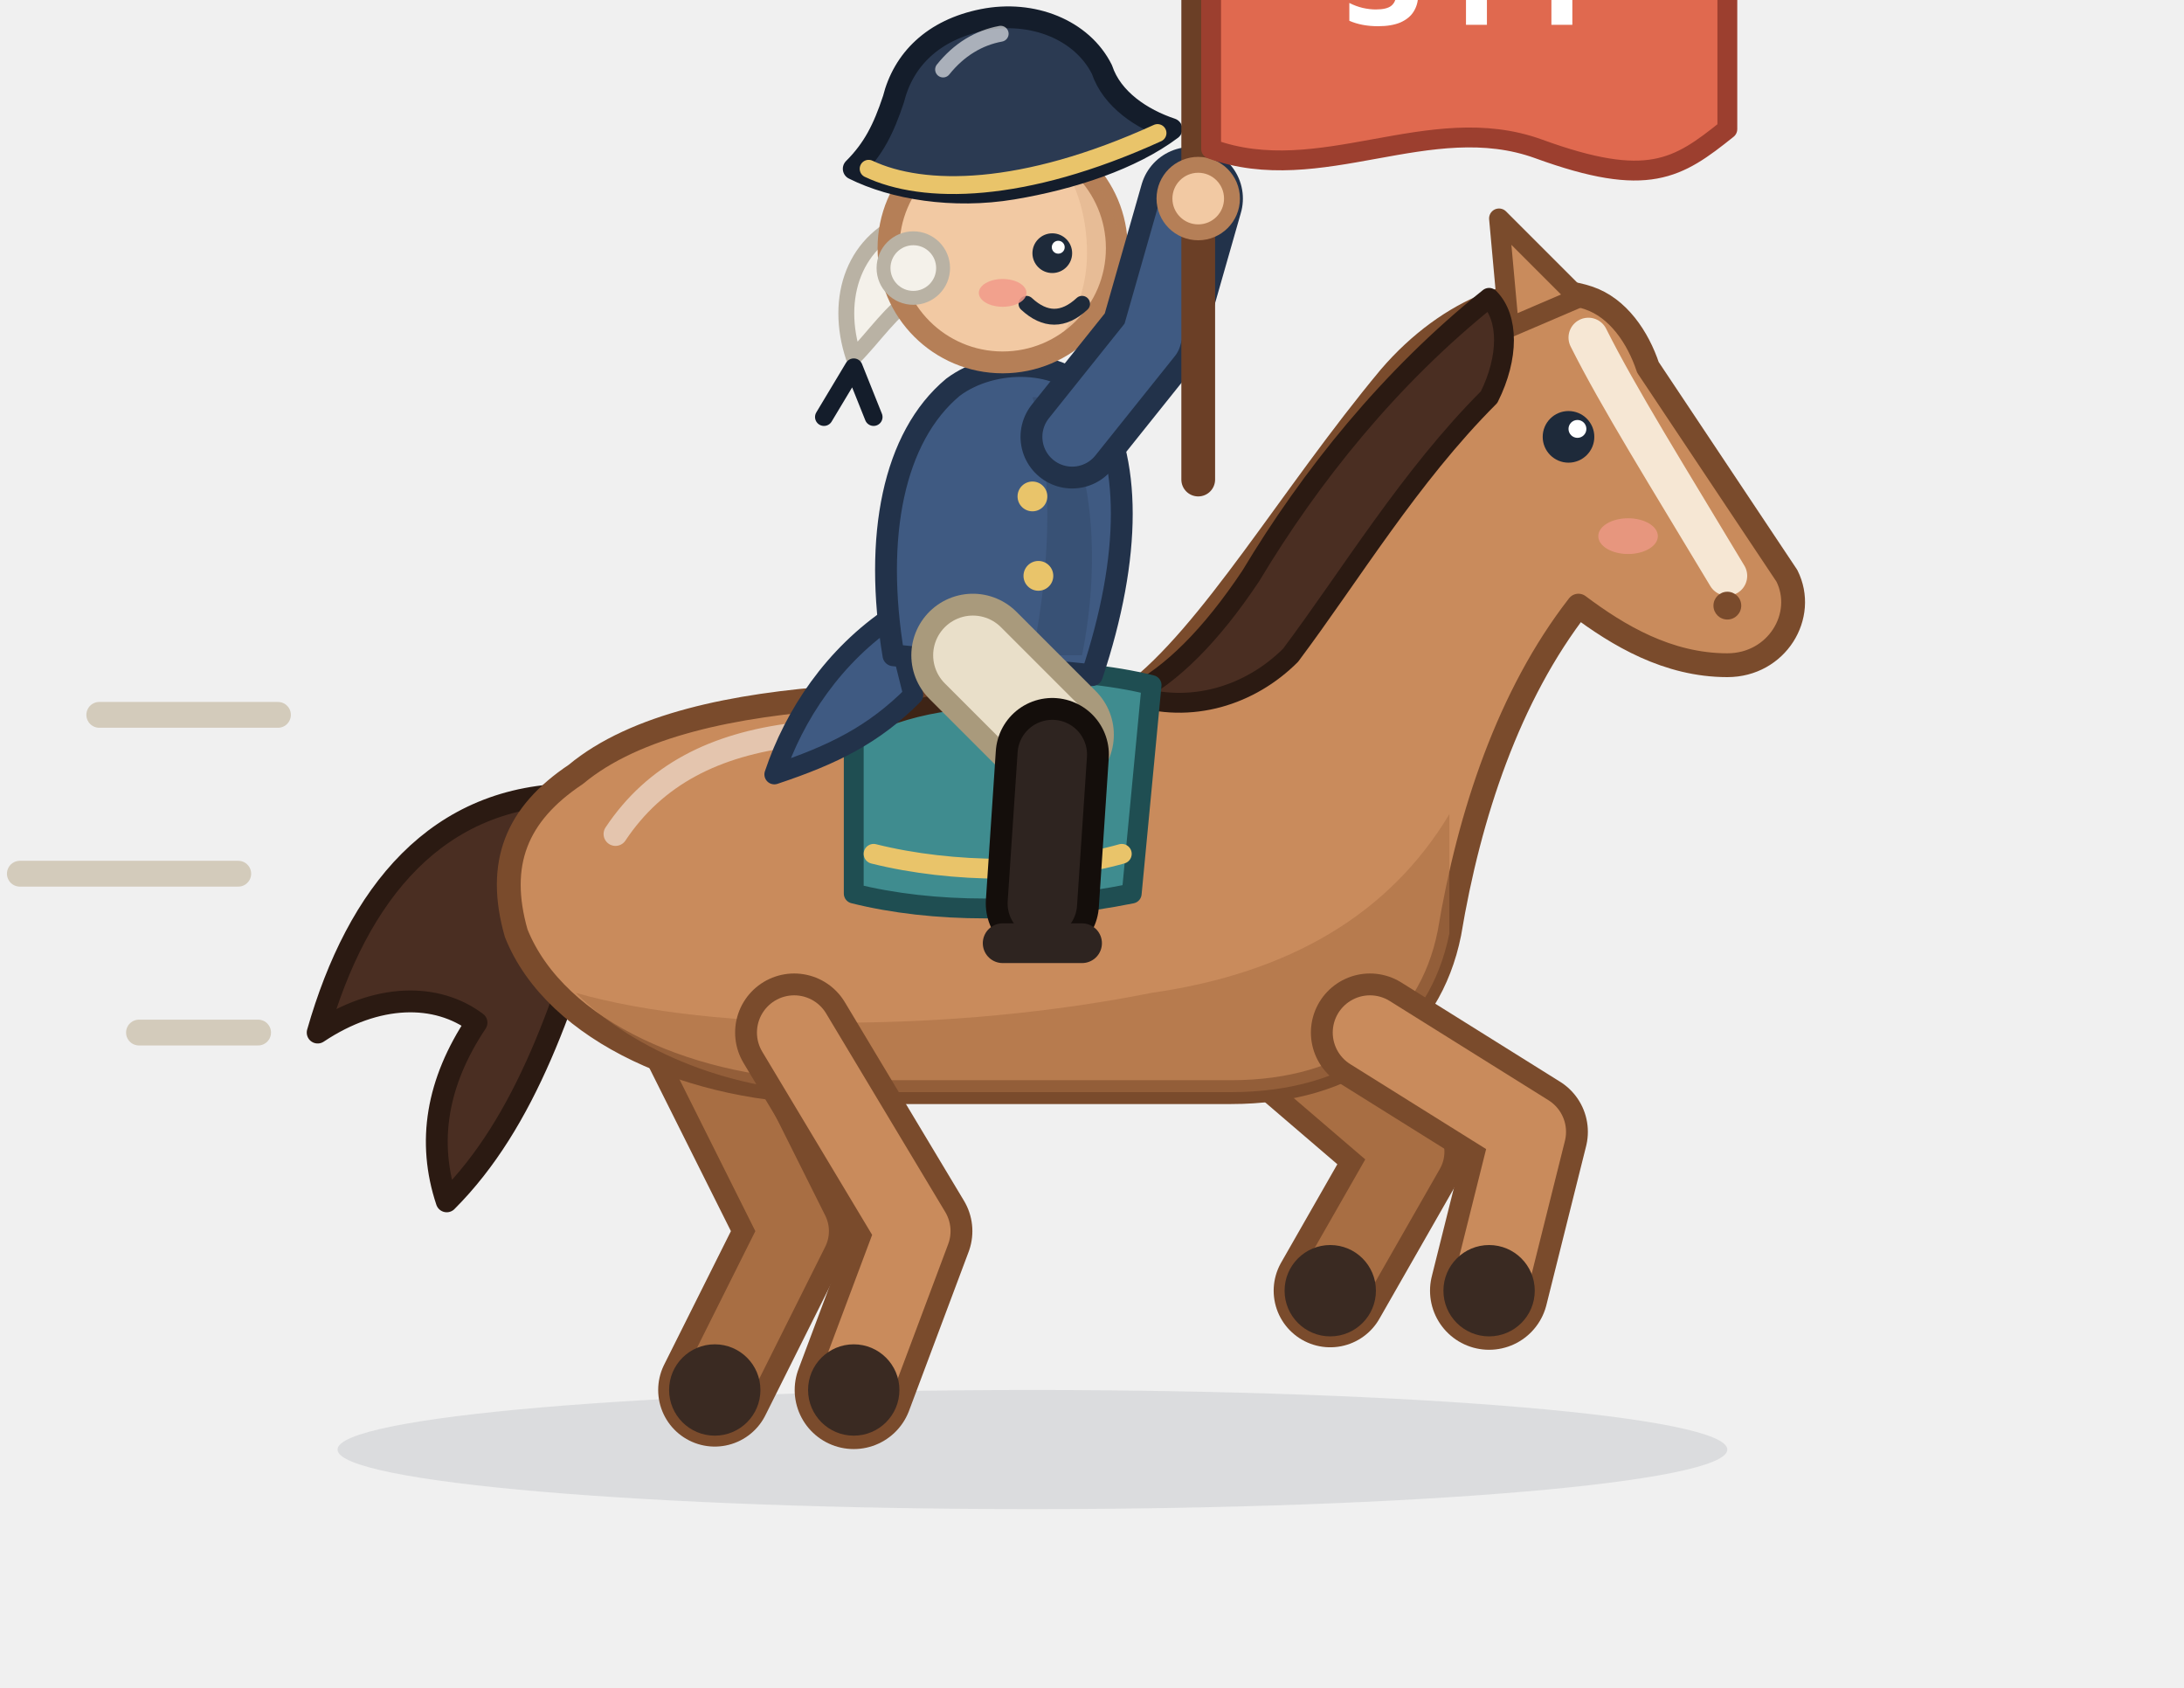
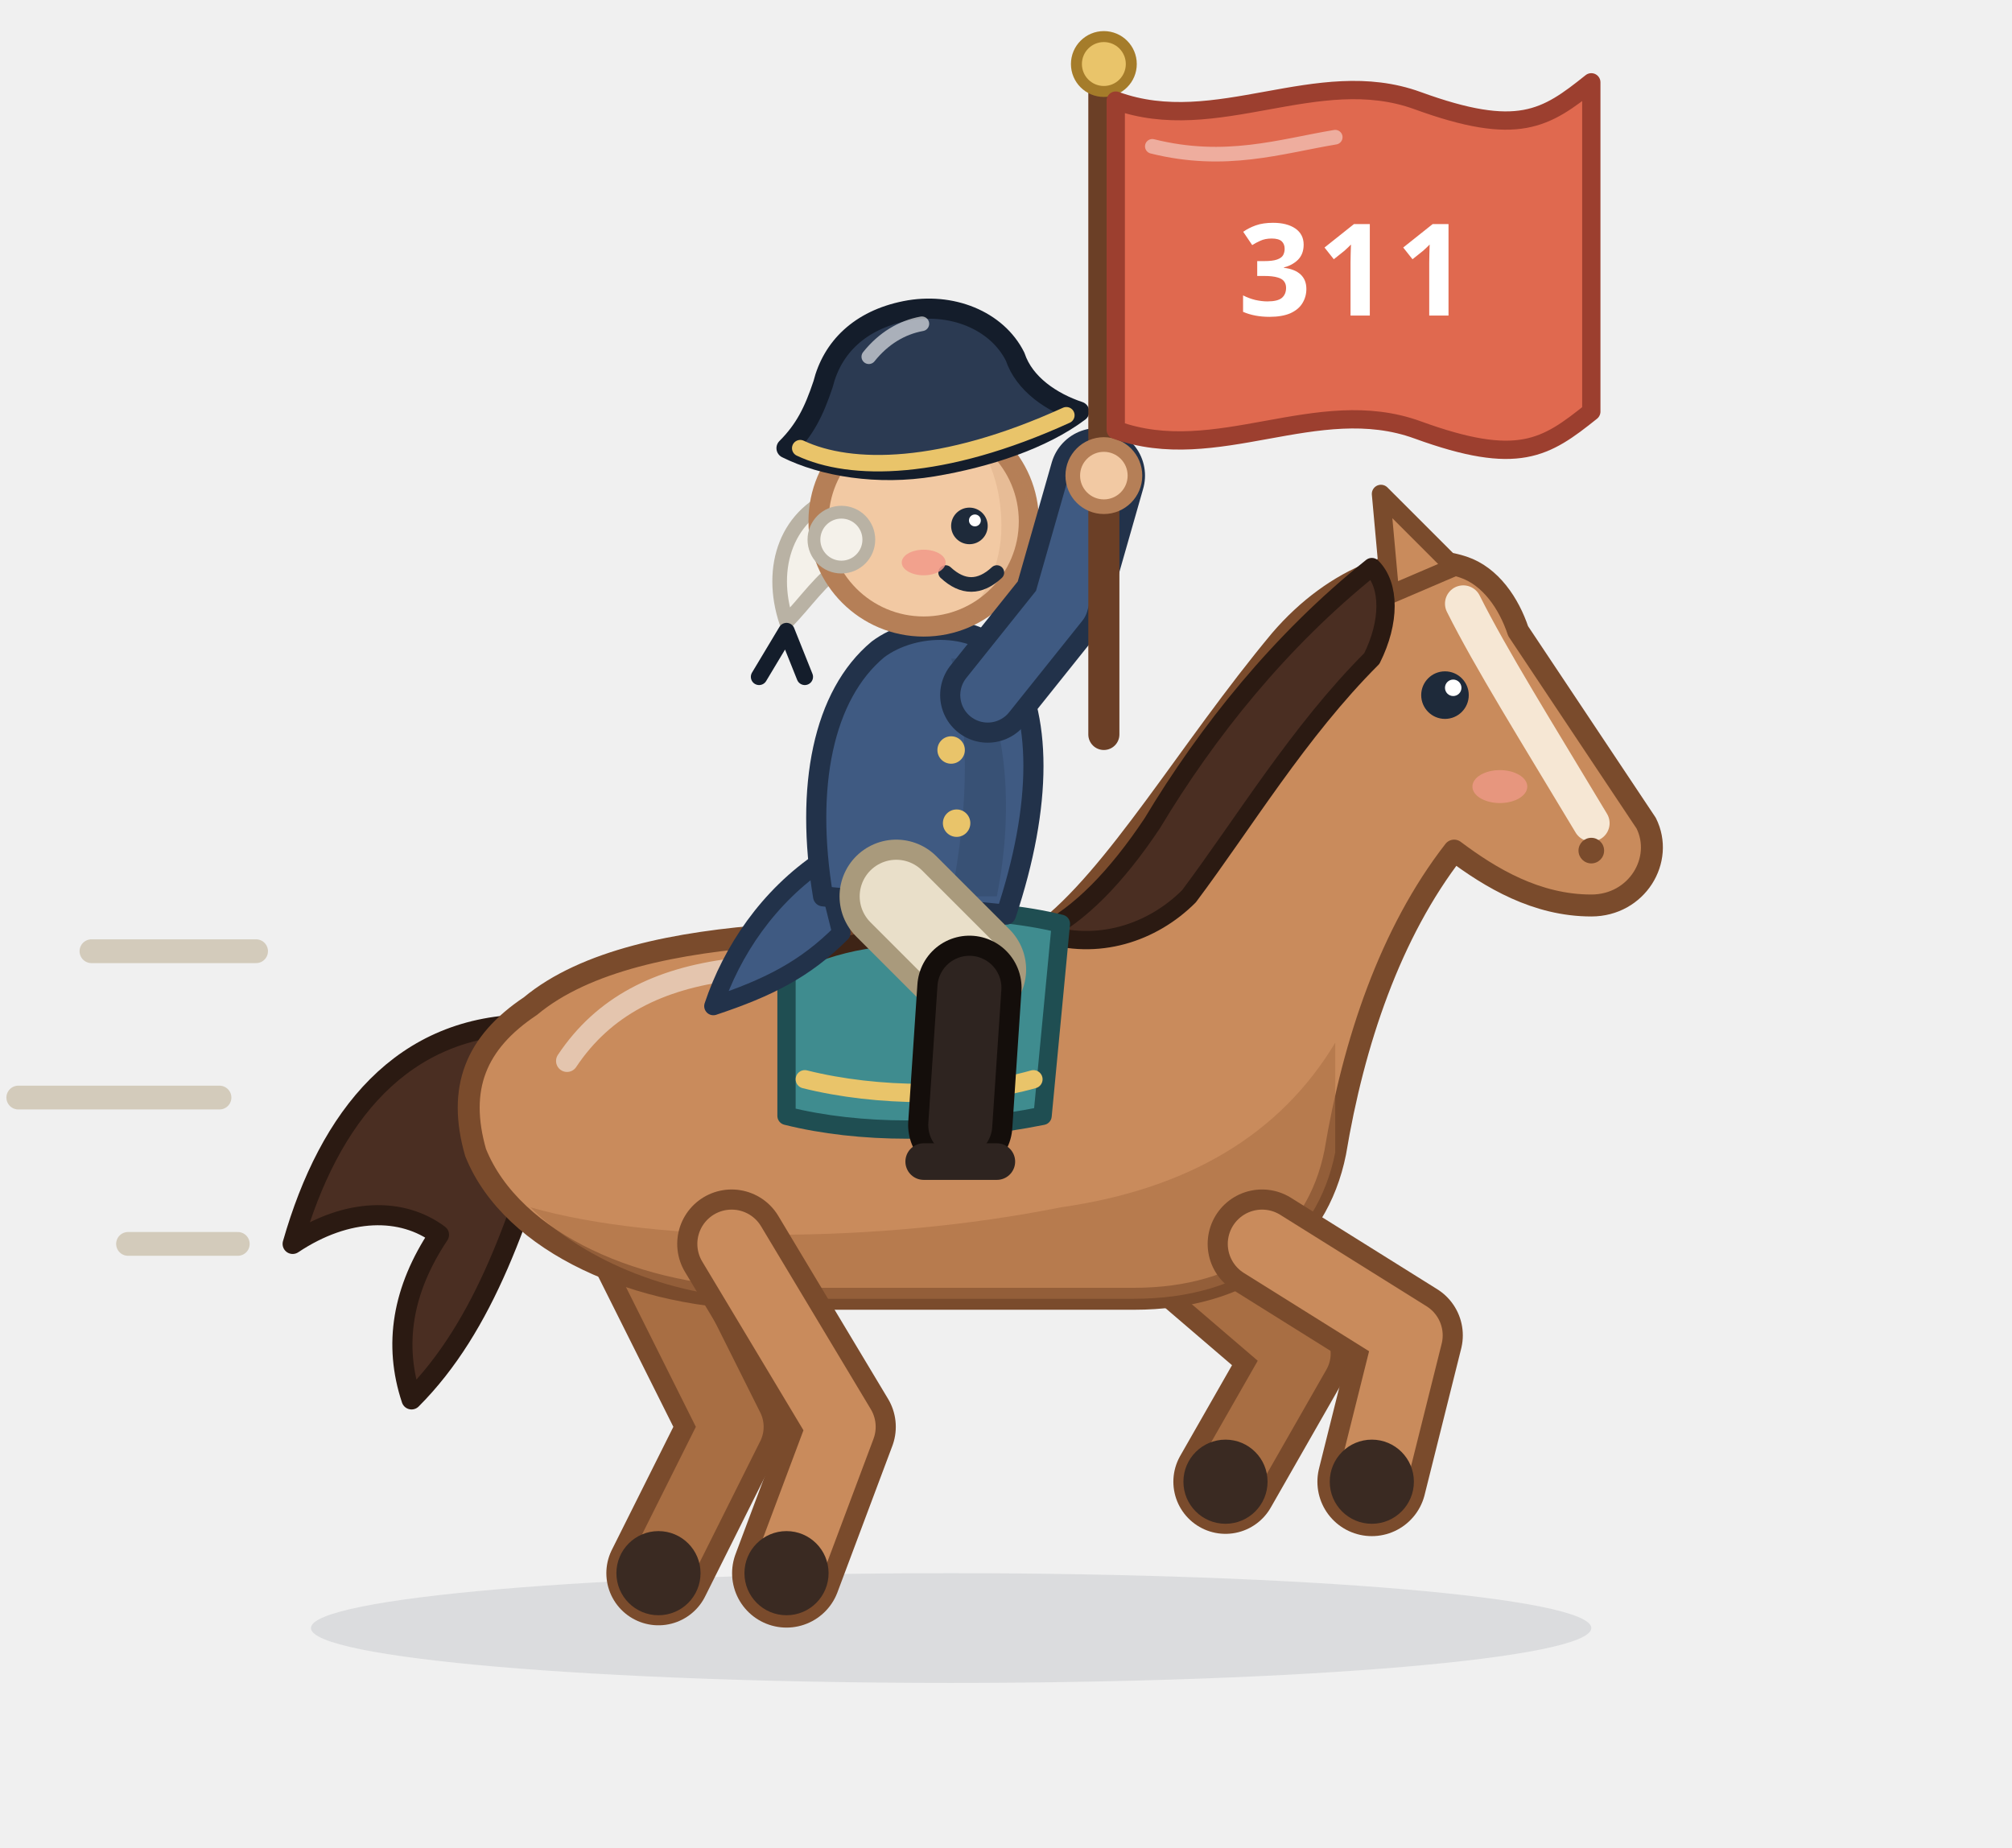
- <svg xmlns="http://www.w3.org/2000/svg" width="440" height="340" viewBox="0 0 220 170" fill="none">
+ <svg xmlns="http://www.w3.org/2000/svg" width="440" height="404" viewBox="0 -32 220 202" fill="none">
  <ellipse cx="104" cy="146" rx="70" ry="6" fill="#1E2A3A" opacity="0.10" />
  <g stroke="#D3CBBB" stroke-width="2.6" stroke-linecap="round">
    <path d="M10 72h18" />
    <path d="M2 88h22" />
    <path d="M14 104h12" />
  </g>
  <path d="M70 104L80 124L72 140" fill="none" stroke="#7A4B2C" stroke-width="11.4" stroke-linecap="round" stroke-linejoin="round" />
  <path d="M70 104L80 124L72 140" fill="none" stroke="#A86E43" stroke-width="7" stroke-linecap="round" stroke-linejoin="round" />
  <circle cx="72" cy="140" r="4.6" fill="#3A2A22" />
  <path d="M128 104L142 116L134 130" fill="none" stroke="#7A4B2C" stroke-width="11.4" stroke-linecap="round" stroke-linejoin="round" />
  <path d="M128 104L142 116L134 130" fill="none" stroke="#A86E43" stroke-width="7" stroke-linecap="round" stroke-linejoin="round" />
  <circle cx="134" cy="130" r="4.6" fill="#3A2A22" />
  <path d="M58 80C44 80 36 90 32 104c6-4 12-4 16-1-4 6-5 12-3 18 8-8 12-20 16-34z" fill="#4A2E22" stroke="#2B1A12" stroke-width="2.2" stroke-linejoin="round" stroke-linecap="round" />
  <path d="M58 78C70 68 98 70 114 70C122 64 130 50 140 38C146 31 154 28 160 30C163 31 165 34 166 37L180 58C182 62 179 67 174 67C168 67 163 64 159 61C152 70 148 82 146 94C144 104 136 110 124 110L84 110C70 110 56 104 52 94C50 87 52 82 58 78Z" fill="#C98B5C" stroke="#7A4B2C" stroke-width="2.4" stroke-linejoin="round" stroke-linecap="round" />
  <path d="M146 94C144 104 136 110 124 110L84 110C74 110 64 106 58 100C72 104 96 104 116 100C130 98 140 92 146 82Z" fill="#A86E43" opacity="0.55" />
  <path d="M62 84c4-6 10-9 18-10" fill="none" stroke="#FFFFFF" stroke-width="2.4" stroke-linecap="round" opacity="0.5" />
  <path d="M160 34c3 6 8 14 14 24" fill="none" stroke="#F6E7D4" stroke-width="4" stroke-linecap="round" />
  <circle cx="174" cy="61" r="1.4" fill="#7A4B2C" />
  <path d="M152 33l-1-11 8 8z" fill="#C98B5C" stroke="#7A4B2C" stroke-width="2" stroke-linejoin="round" stroke-linecap="round" />
  <path d="M150 30C140 38 132 48 126 58C122 64 118 68 114 70C120 72 126 70 130 66C136 58 142 48 150 40C152 36 152 32 150 30Z" fill="#4A2E22" stroke="#2B1A12" stroke-width="2" stroke-linejoin="round" stroke-linecap="round" />
  <circle cx="158" cy="44" r="2.6" fill="#1E2A3A" />
  <circle cx="158.9" cy="43.2" r="0.9" fill="#FFFFFF" />
  <ellipse cx="164" cy="54" rx="3" ry="1.8" fill="#F29A8A" opacity="0.75" />
  <path d="M80 104L92 124L86 140" fill="none" stroke="#7A4B2C" stroke-width="11.9" stroke-linecap="round" stroke-linejoin="round" />
  <path d="M80 104L92 124L86 140" fill="none" stroke="#C98B5C" stroke-width="7.5" stroke-linecap="round" stroke-linejoin="round" />
  <circle cx="86" cy="140" r="4.6" fill="#3A2A22" />
  <path d="M138 104L154 114L150 130" fill="none" stroke="#7A4B2C" stroke-width="11.9" stroke-linecap="round" stroke-linejoin="round" />
  <path d="M138 104L154 114L150 130" fill="none" stroke="#C98B5C" stroke-width="7.5" stroke-linecap="round" stroke-linejoin="round" />
  <circle cx="150" cy="130" r="4.6" fill="#3A2A22" />
  <path d="M86 70C96 67 108 67 116 69L114 90C104 92 94 92 86 90Z" fill="#3F8C8F" stroke="#1F4E52" stroke-width="2" stroke-linejoin="round" stroke-linecap="round" />
  <path d="M88 86C96 88 106 88 113 86" fill="none" stroke="#E9C46A" stroke-width="2" stroke-linecap="round" />
  <path d="M90 70C94 64 104 63 110 66L108 72C102 70 96 70 90 72Z" fill="#6B3F26" stroke="#3E2416" stroke-width="1.8" stroke-linejoin="round" stroke-linecap="round" />
  <path d="M90 62C84 66 80 72 78 78C84 76 88 74 92 70Z" fill="#3F5A82" stroke="#22324A" stroke-width="2" stroke-linejoin="round" stroke-linecap="round" />
  <path d="M90 66C88 54 90 44 96 39C100 36 107 36 110 40C114 46 114 56 110 68Z" fill="#3F5A82" stroke="#22324A" stroke-width="2.2" stroke-linejoin="round" stroke-linecap="round" />
  <path d="M106 40C110 46 111 56 109 66H104C106 56 106 47 104 40Z" fill="#22324A" opacity="0.22" />
  <circle cx="104" cy="50" r="1.5" fill="#E9C46A" />
  <circle cx="104.6" cy="58" r="1.5" fill="#E9C46A" />
  <path d="M98 66L106 74" fill="none" stroke="#A99A7C" stroke-width="12.4" stroke-linecap="round" stroke-linejoin="round" />
  <path d="M98 66L106 74" fill="none" stroke="#E9DFC9" stroke-width="8" stroke-linecap="round" stroke-linejoin="round" />
  <path d="M106 76L105 91" fill="none" stroke="#140E0B" stroke-width="11.4" stroke-linecap="round" stroke-linejoin="round" />
  <path d="M106 76L105 91" fill="none" stroke="#2E2420" stroke-width="7" stroke-linecap="round" stroke-linejoin="round" />
  <path d="M101 95h8" stroke="#2E2420" stroke-width="4" stroke-linecap="round" />
  <path d="M92 22C86 24 84 30 86 36C88 34 90 31 92 30Z" fill="#F4F1EA" stroke="#B9B2A4" stroke-width="1.6" stroke-linejoin="round" stroke-linecap="round" />
  <path d="M86 37l-3 5M86 37l2 5" stroke="#141D2B" stroke-width="1.8" stroke-linecap="round" />
  <circle cx="101" cy="25" r="11.5" fill="#F2C9A3" stroke="#B57F57" stroke-width="2.2" />
  <path d="M106 15a11.5 11.5 0 01-1.5 21.5c3.4-3 5-7 5-11s-1.2-7.6-3.5-10.5z" fill="#B57F57" opacity="0.18" />
  <circle cx="92" cy="27" r="3" fill="#F4F1EA" stroke="#B9B2A4" stroke-width="1.4" />
  <path d="M86 17C90 19 96 20 102 19C108 18 114 16 118 13C115 12 112 10 111 7C109 3 104 1 99 2C94 3 91 6 90 10C89 13 88 15 86 17Z" fill="#2B3A52" stroke="#141D2B" stroke-width="2.2" stroke-linejoin="round" stroke-linecap="round" />
  <path d="M87.5 17C93 19.6 103 19.6 116.6 13.4" fill="none" stroke="#E9C46A" stroke-width="1.8" stroke-linecap="round" />
  <path d="M95 7c1.6-2 3.6-3.2 5.8-3.6" fill="none" stroke="#FFFFFF" stroke-width="1.6" stroke-linecap="round" opacity="0.6" />
  <circle cx="106" cy="25.5" r="2" fill="#1E2A3A" />
  <circle cx="106.6" cy="24.9" r="0.65" fill="#FFFFFF" />
  <path d="M103.4 30.6q2.8 2.6 5.6 0" fill="none" stroke="#1E2A3A" stroke-width="1.6" stroke-linecap="round" />
  <ellipse cx="101" cy="29.5" rx="2.4" ry="1.4" fill="#F29A8A" opacity="0.85" />
  <path d="M108 44L116 34L120 20" fill="none" stroke="#22324A" stroke-width="10.4" stroke-linecap="round" stroke-linejoin="round" />
  <path d="M108 44L116 34L120 20" fill="none" stroke="#3F5A82" stroke-width="6" stroke-linecap="round" stroke-linejoin="round" />
  <rect x="119" y="-24" width="3.4" height="74" rx="1.7" fill="#6B3F26" />
  <circle cx="120.7" cy="-25" r="3" fill="#E9C46A" stroke="#A57C2A" stroke-width="1.2" />
  <circle cx="120.7" cy="20" r="3.4" fill="#F2C9A3" stroke="#B57F57" stroke-width="1.6" />
  <path d="M122 -21c11 4 22-4 33 0s14 2 19-2v36c-5 4-8 6-19 2s-22 4-33 0z" fill="#E0694F" stroke="#9C3F2F" stroke-width="2" stroke-linejoin="round" stroke-linecap="round" />
  <path d="M126 -16c8 2 14 0 20-1" fill="none" stroke="#FFFFFF" stroke-width="1.6" stroke-linecap="round" opacity="0.45" />
  <text x="148" y="2.5" font-family="DM Sans" font-size="14" font-weight="700" letter-spacing="0.6" fill="#FFFFFF" text-anchor="middle">311</text>
</svg>
